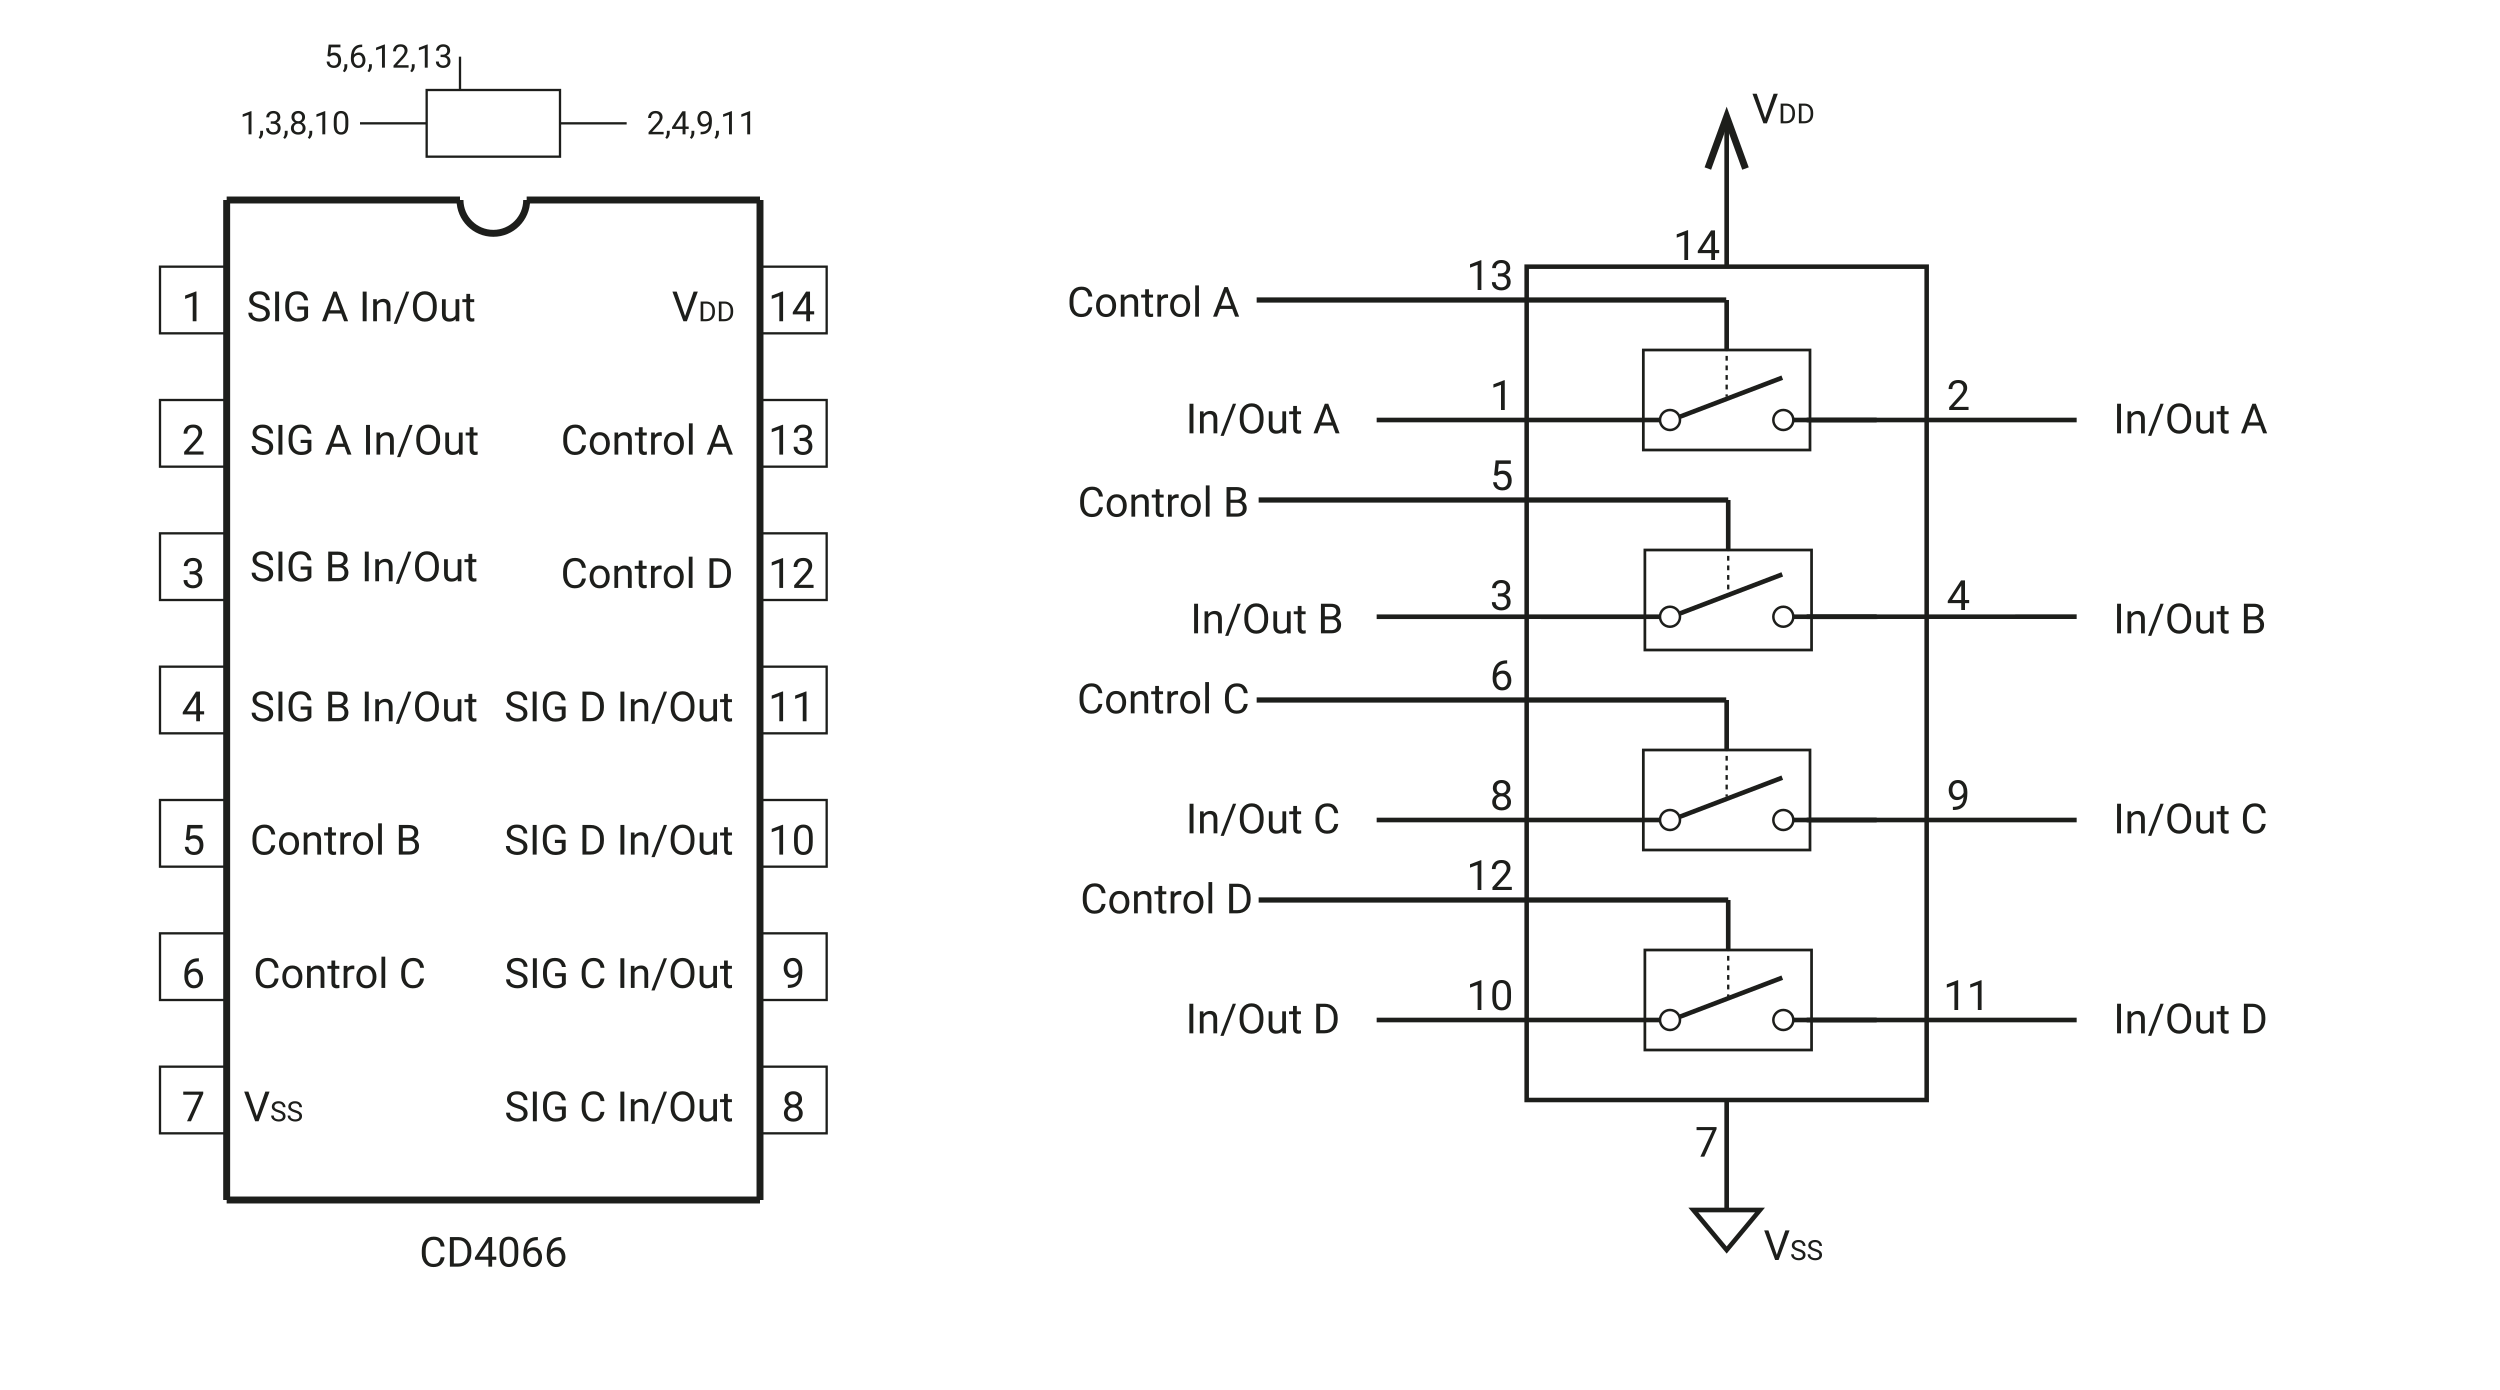
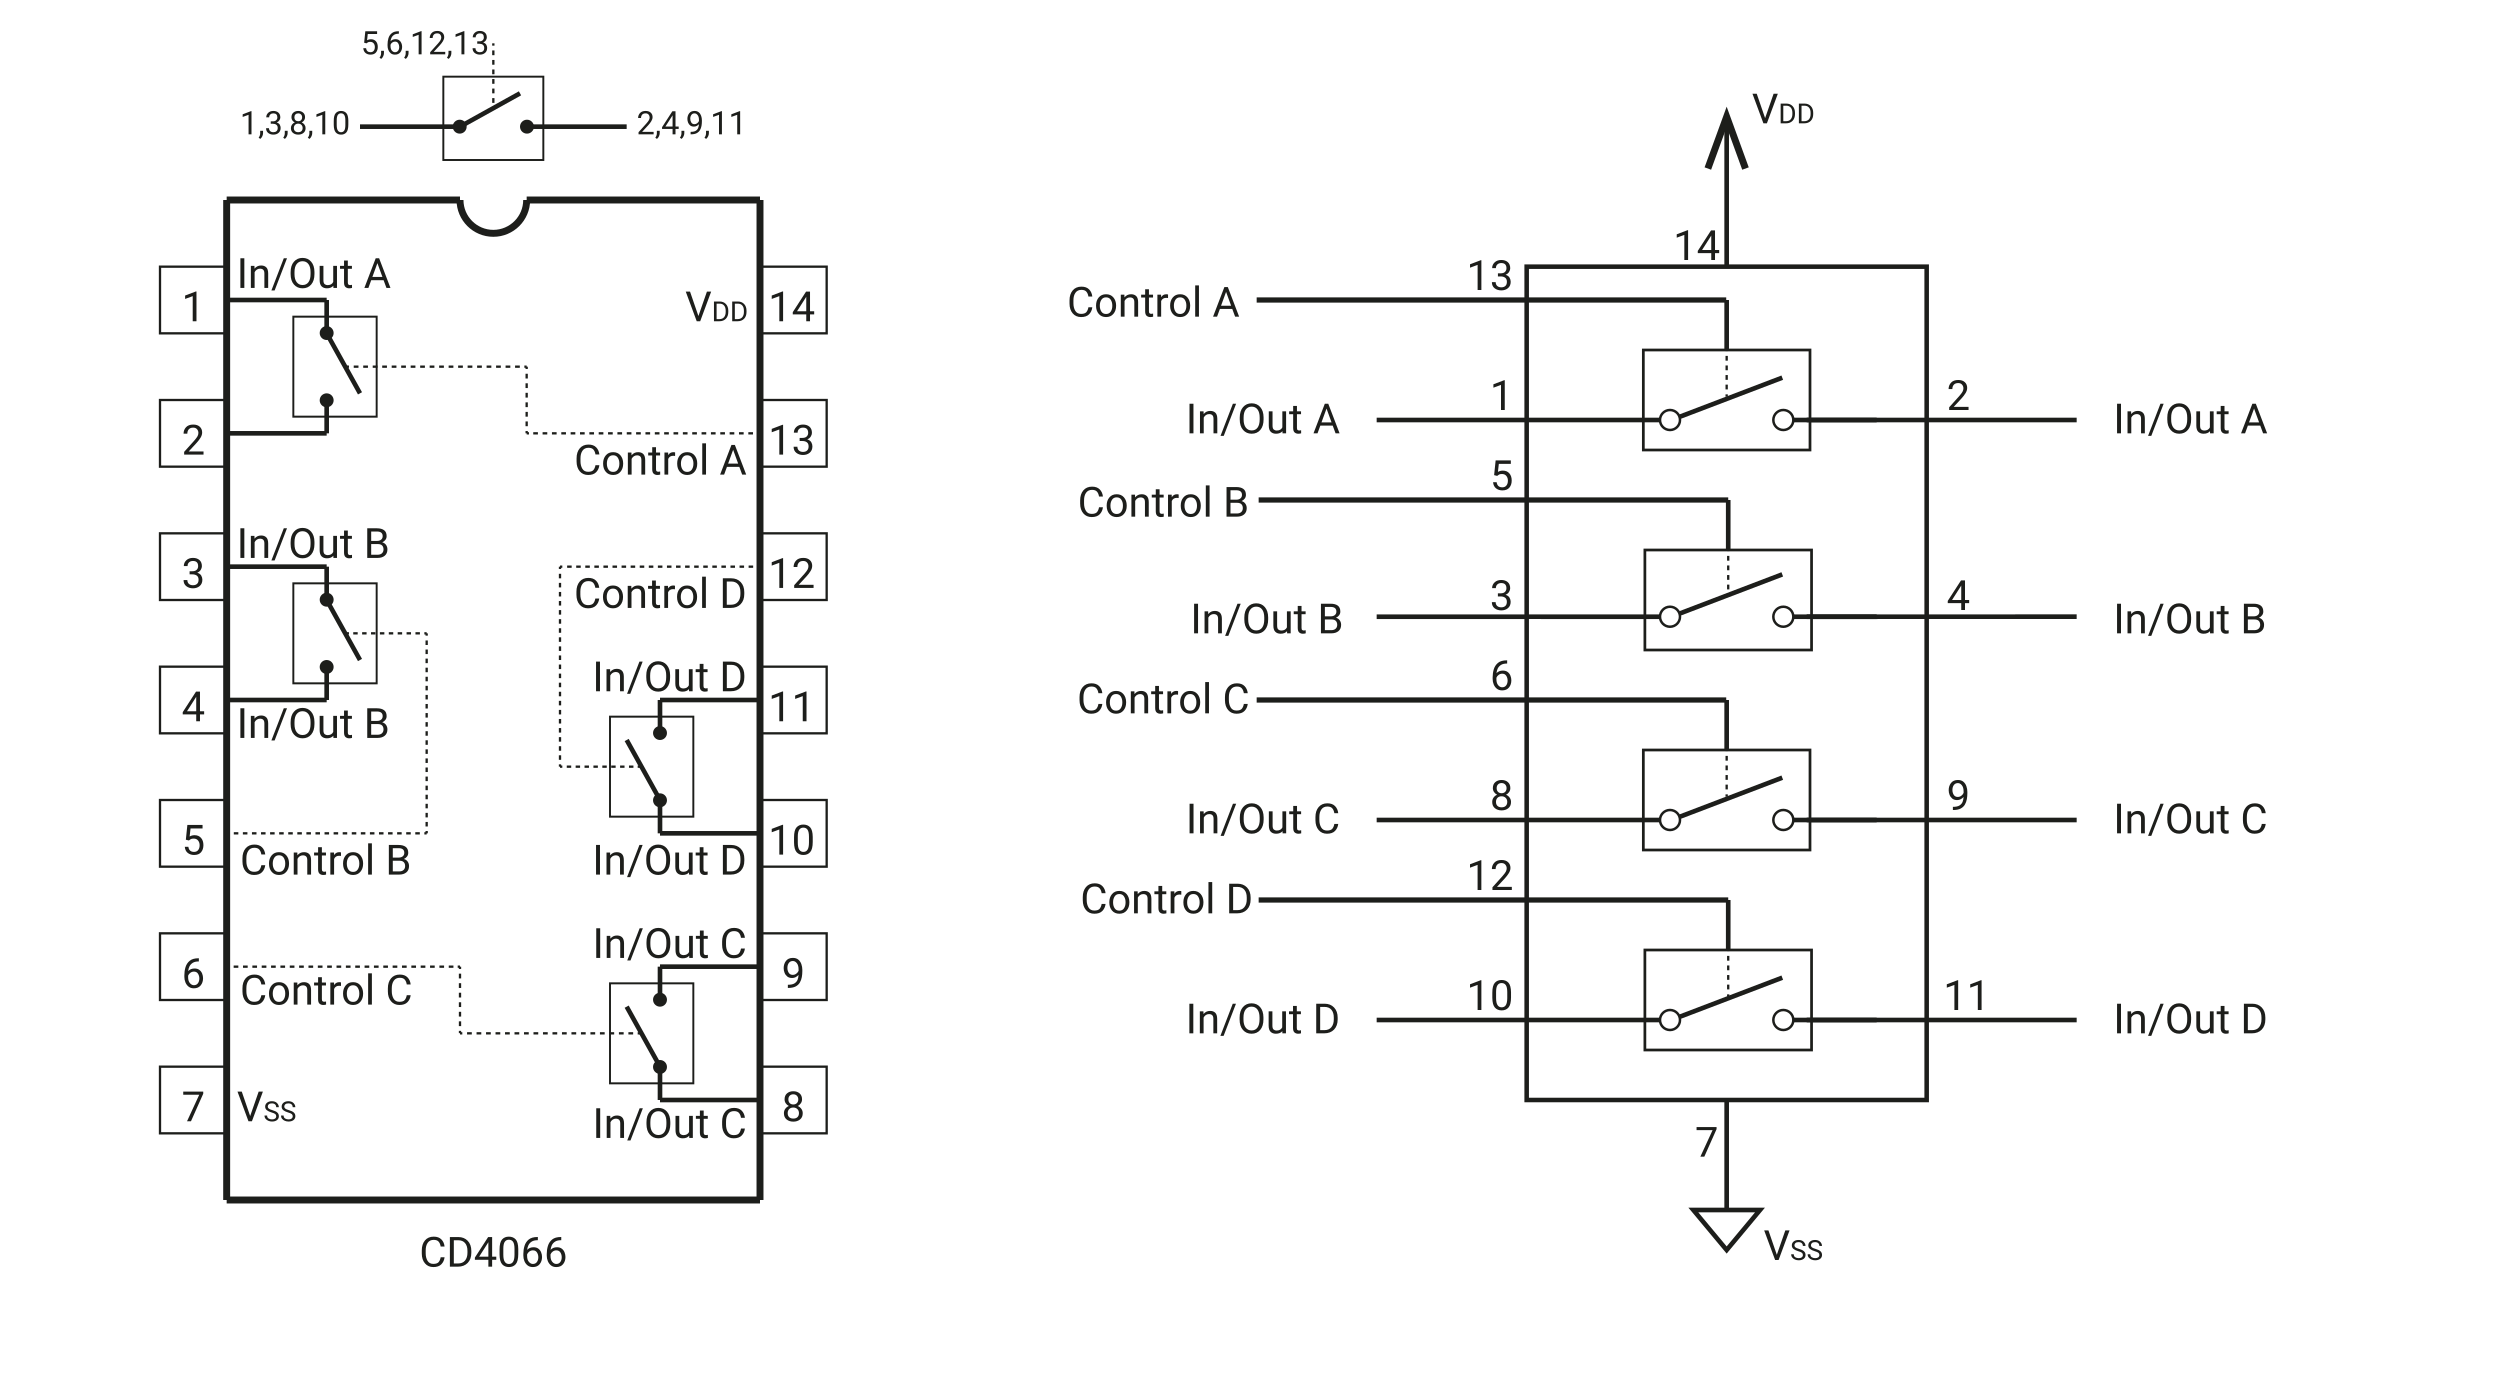
<svg xmlns="http://www.w3.org/2000/svg" viewBox="0 0 1080 600.48">
  <defs>
-     <style>.cls-1{stroke-width:3px;}.cls-1,.cls-2,.cls-3,.cls-4,.cls-5,.cls-6,.cls-7,.cls-8,.cls-9{fill:none;stroke:#1d1e1b;stroke-miterlimit:10;}.cls-2{stroke-width:1.09px;}.cls-10,.cls-11,.cls-12,.cls-13{fill:#1d1e1b;}.cls-10,.cls-12,.cls-13{font-family:Roboto-Regular, Roboto;}.cls-3{stroke-width:2.26px;}.cls-4{stroke-dasharray:0 0 2.07 2.07;}.cls-5{stroke-width:2px;}.cls-6{stroke-width:2px;}.cls-14,.cls-12{font-size:18px;}.cls-8{stroke-width:1.18px;}.cls-15{letter-spacing:0em;}.cls-16{font-size:12px;}.cls-9{stroke-width:1.96px;}.cls-13{font-size:14px;}</style>
+     <style>.cls-1{stroke-width:3px;}.cls-1,.cls-2,.cls-3,.cls-4,.cls-5,.cls-6,.cls-7,.cls-8,.cls-9,.cls-10,.cls-11,.cls-12,.cls-13,.cls-14,.cls-15,.cls-16{fill:none;stroke:#1d1e1b;stroke-miterlimit:10;}.cls-2{stroke-width:1.09px;}.cls-17,.cls-18,.cls-19,.cls-20{fill:#1d1e1b;}.cls-17,.cls-19,.cls-20{font-family:Roboto-Regular, Roboto;}.cls-3{stroke-dasharray:0 0 2.02 2.02;}.cls-4{stroke-width:2.26px;}.cls-5{stroke-dasharray:0 0 1.92 1.92;}.cls-6{stroke-width:.84px;}.cls-7{stroke-dasharray:0 0 2.05 2.05;}.cls-8{stroke-dasharray:0 0 2.07 2.07;}.cls-9{stroke-dasharray:0 0 2.06 2.06;}.cls-10{stroke-dasharray:0 0 1.96 1.96;}.cls-11{stroke-dasharray:0 0 2.06 2.06;}.cls-12{stroke-width:2px;}.cls-13{stroke-width:2px;}.cls-21,.cls-19{font-size:18px;}.cls-15{stroke-width:1.18px;}.cls-22{letter-spacing:0em;}.cls-23{font-size:12px;}.cls-16{stroke-width:1.96px;}.cls-20{font-size:14px;}</style>
  </defs>
  <g id="Linie">
-     <line class="cls-6" x1="725.76" y1="180" x2="769.94" y2="163.15" />
+     <line class="cls-13" x1="725.76" y1="180" x2="769.94" y2="163.15" />
+     <g>
+       <line class="cls-13" x1="745.92" y1="115.2" x2="745.92" y2="54.56" />
+       <polygon class="cls-18" points="755.46 72.29 752.64 73.32 745.92 54.85 739.2 73.32 736.38 72.29 745.92 46.08 755.46 72.29" />
+     </g>
+     <line class="cls-13" x1="745.92" y1="475.2" x2="745.92" y2="522.72" />
+     <polygon class="cls-13" points="731.52 522.72 760.32 522.72 745.92 540 731.52 522.72" />
+     <line class="cls-12" x1="659.52" y1="181.44" x2="594.72" y2="181.44" />
+     <line class="cls-12" x1="780.48" y1="181.44" x2="897.12" y2="181.44" />
+     <rect class="cls-15" x="709.92" y="151.2" width="72" height="43.2" />
+     <line class="cls-13" x1="745.92" y1="151.2" x2="745.92" y2="129.6" />
+     <line class="cls-4" x1="542.88" y1="129.6" x2="745.73" y2="129.6" />
+     <line class="cls-12" x1="659.52" y1="181.44" x2="717.12" y2="181.44" />
+     <line class="cls-12" x1="774.72" y1="181.44" x2="810.72" y2="181.44" />
+     <g>
+       <line class="cls-14" x1="745.92" y1="138.24" x2="745.92" y2="139.24" />
+       <line class="cls-8" x1="745.92" y1="141.32" x2="745.92" y2="169.32" />
+       <line class="cls-14" x1="745.92" y1="170.36" x2="745.92" y2="171.36" />
+     </g>
+     <rect class="cls-16" x="659.52" y="115.2" width="172.8" height="360" />
+     <rect class="cls-15" x="710.59" y="237.6" width="72" height="43.2" />
+     <line class="cls-13" x1="746.59" y1="237.6" x2="746.59" y2="216" />
+     <line class="cls-4" x1="543.74" y1="216" x2="746.59" y2="216" />
+     <g>
+       <line class="cls-14" x1="746.59" y1="224.64" x2="746.59" y2="225.64" />
+       <line class="cls-8" x1="746.59" y1="227.72" x2="746.59" y2="255.72" />
+       <line class="cls-14" x1="746.59" y1="256.76" x2="746.59" y2="257.76" />
+     </g>
+     <rect class="cls-15" x="709.92" y="324" width="72" height="43.2" />
+     <line class="cls-13" x1="745.92" y1="324" x2="745.92" y2="302.4" />
+     <line class="cls-4" x1="542.88" y1="302.4" x2="745.73" y2="302.4" />
+     <g>
+       <line class="cls-14" x1="745.92" y1="311.04" x2="745.92" y2="312.04" />
+       <line class="cls-8" x1="745.92" y1="314.12" x2="745.92" y2="342.12" />
+       <line class="cls-14" x1="745.92" y1="343.16" x2="745.92" y2="344.16" />
+     </g>
+     <rect class="cls-15" x="710.59" y="410.4" width="72" height="43.2" />
+     <line class="cls-13" x1="746.59" y1="410.4" x2="746.59" y2="388.8" />
+     <line class="cls-4" x1="543.74" y1="388.8" x2="746.59" y2="388.8" />
+     <g>
+       <line class="cls-14" x1="746.59" y1="397.44" x2="746.59" y2="398.44" />
+       <line class="cls-8" x1="746.59" y1="400.52" x2="746.59" y2="428.52" />
+       <line class="cls-14" x1="746.59" y1="429.56" x2="746.59" y2="430.56" />
+     </g>
+     <circle class="cls-2" cx="721.44" cy="181.44" r="4.32" />
+     <circle class="cls-2" cx="770.4" cy="181.44" r="4.32" />
+     <line class="cls-13" x1="725.76" y1="264.99" x2="769.94" y2="248.13" />
+     <line class="cls-12" x1="659.52" y1="266.43" x2="594.72" y2="266.43" />
+     <line class="cls-12" x1="780.48" y1="266.43" x2="897.12" y2="266.4" />
+     <line class="cls-12" x1="659.52" y1="266.42" x2="717.12" y2="266.43" />
+     <line class="cls-12" x1="774.72" y1="266.43" x2="810.72" y2="266.43" />
+     <circle class="cls-2" cx="721.44" cy="266.43" r="4.32" />
+     <circle class="cls-2" cx="770.4" cy="266.43" r="4.32" />
+     <line class="cls-13" x1="725.76" y1="352.8" x2="769.94" y2="335.95" />
+     <line class="cls-12" x1="659.52" y1="354.24" x2="594.72" y2="354.24" />
+     <line class="cls-12" x1="780.48" y1="354.24" x2="897.12" y2="354.24" />
+     <line class="cls-12" x1="659.52" y1="354.24" x2="717.12" y2="354.24" />
+     <line class="cls-12" x1="774.72" y1="354.24" x2="810.72" y2="354.24" />
+     <circle class="cls-2" cx="721.44" cy="354.24" r="4.32" />
+     <circle class="cls-2" cx="770.4" cy="354.24" r="4.32" />
+     <line class="cls-13" x1="725.76" y1="439.2" x2="769.94" y2="422.35" />
+     <line class="cls-12" x1="659.52" y1="440.64" x2="594.72" y2="440.64" />
+     <line class="cls-12" x1="780.48" y1="440.64" x2="897.12" y2="440.64" />
+     <line class="cls-12" x1="659.52" y1="440.64" x2="717.12" y2="440.64" />
+     <line class="cls-12" x1="774.72" y1="440.64" x2="810.72" y2="440.64" />
+     <circle class="cls-2" cx="721.44" cy="440.64" r="4.32" />
+     <circle class="cls-2" cx="770.4" cy="440.64" r="4.32" />
    <line class="cls-1" x1="97.92" y1="86.4" x2="198.72" y2="86.4" />
    <line class="cls-1" x1="227.52" y1="86.4" x2="328.32" y2="86.4" />
    <path class="cls-1" d="M227.52,86.4c0,7.95-6.45,14.4-14.4,14.4s-14.4-6.45-14.4-14.4" />
-     <rect class="cls-7" x="69.12" y="115.2" width="28.8" height="28.8" />
-     <rect class="cls-7" x="69.12" y="172.8" width="28.8" height="28.8" />
-     <rect class="cls-7" x="69.12" y="230.4" width="28.8" height="28.8" />
+     <rect class="cls-14" x="69.12" y="115.2" width="28.8" height="28.8" />
+     <rect class="cls-14" x="69.12" y="172.8" width="28.8" height="28.8" />
+     <rect class="cls-14" x="69.12" y="230.4" width="28.8" height="28.8" />
    <line class="cls-1" x1="97.92" y1="86.4" x2="97.92" y2="518.4" />
    <line class="cls-1" x1="97.92" y1="518.4" x2="328.32" y2="518.4" />
    <line class="cls-1" x1="328.32" y1="86.4" x2="328.32" y2="518.4" />
-     <rect class="cls-7" x="69.12" y="288" width="28.8" height="28.8" />
-     <rect class="cls-7" x="69.12" y="345.6" width="28.8" height="28.8" />
-     <rect class="cls-7" x="69.12" y="403.2" width="28.8" height="28.8" />
-     <rect class="cls-7" x="69.12" y="460.8" width="28.8" height="28.8" />
-     <rect class="cls-7" x="328.32" y="115.2" width="28.8" height="28.8" />
-     <rect class="cls-7" x="328.32" y="172.8" width="28.8" height="28.8" />
-     <rect class="cls-7" x="328.32" y="230.4" width="28.8" height="28.8" />
-     <rect class="cls-7" x="328.32" y="288" width="28.8" height="28.8" />
-     <rect class="cls-7" x="328.32" y="345.6" width="28.8" height="28.8" />
-     <rect class="cls-7" x="328.32" y="403.2" width="28.8" height="28.8" />
-     <rect class="cls-7" x="328.32" y="460.8" width="28.8" height="28.8" />
-     <line class="cls-7" x1="241.92" y1="53.28" x2="270.72" y2="53.28" />
-     <g>
-       <line class="cls-6" x1="745.92" y1="115.2" x2="745.92" y2="54.56" />
-       <polygon class="cls-11" points="755.46 72.29 752.64 73.32 745.92 54.85 739.2 73.32 736.38 72.29 745.92 46.08 755.46 72.29" />
-     </g>
-     <line class="cls-6" x1="745.92" y1="475.2" x2="745.92" y2="522.72" />
-     <polygon class="cls-6" points="731.52 522.72 760.32 522.72 745.92 540 731.52 522.72" />
-     <line class="cls-5" x1="659.52" y1="181.44" x2="594.72" y2="181.44" />
-     <line class="cls-5" x1="780.48" y1="181.44" x2="897.12" y2="181.44" />
-     <line class="cls-7" x1="184.32" y1="53.28" x2="155.52" y2="53.28" />
-     <rect class="cls-8" x="709.92" y="151.2" width="72" height="43.2" />
-     <line class="cls-6" x1="745.92" y1="151.2" x2="745.92" y2="129.6" />
-     <line class="cls-3" x1="542.88" y1="129.6" x2="745.73" y2="129.6" />
-     <rect class="cls-7" x="184.32" y="38.88" width="57.6" height="28.8" />
-     <line class="cls-7" x1="198.72" y1="24.48" x2="198.72" y2="38.88" />
-     <line class="cls-5" x1="659.52" y1="181.44" x2="717.12" y2="181.44" />
-     <line class="cls-5" x1="774.72" y1="181.44" x2="810.72" y2="181.44" />
-     <g>
-       <line class="cls-7" x1="745.92" y1="138.24" x2="745.92" y2="139.24" />
-       <line class="cls-4" x1="745.92" y1="141.32" x2="745.92" y2="169.32" />
-       <line class="cls-7" x1="745.92" y1="170.36" x2="745.92" y2="171.36" />
-     </g>
-     <rect class="cls-9" x="659.52" y="115.2" width="172.8" height="360" />
-     <rect class="cls-8" x="710.59" y="237.6" width="72" height="43.2" />
-     <line class="cls-6" x1="746.59" y1="237.6" x2="746.59" y2="216" />
-     <line class="cls-3" x1="543.74" y1="216" x2="746.59" y2="216" />
-     <g>
-       <line class="cls-7" x1="746.59" y1="224.64" x2="746.59" y2="225.64" />
-       <line class="cls-4" x1="746.59" y1="227.72" x2="746.59" y2="255.72" />
-       <line class="cls-7" x1="746.59" y1="256.76" x2="746.59" y2="257.76" />
-     </g>
-     <rect class="cls-8" x="709.92" y="324" width="72" height="43.2" />
-     <line class="cls-6" x1="745.92" y1="324" x2="745.92" y2="302.4" />
-     <line class="cls-3" x1="542.88" y1="302.4" x2="745.73" y2="302.4" />
-     <g>
-       <line class="cls-7" x1="745.92" y1="311.04" x2="745.92" y2="312.04" />
-       <line class="cls-4" x1="745.92" y1="314.12" x2="745.92" y2="342.12" />
-       <line class="cls-7" x1="745.92" y1="343.16" x2="745.92" y2="344.16" />
-     </g>
-     <rect class="cls-8" x="710.59" y="410.4" width="72" height="43.2" />
-     <line class="cls-6" x1="746.59" y1="410.4" x2="746.59" y2="388.8" />
-     <line class="cls-3" x1="543.74" y1="388.8" x2="746.59" y2="388.8" />
-     <g>
-       <line class="cls-7" x1="746.59" y1="397.44" x2="746.59" y2="398.44" />
-       <line class="cls-4" x1="746.59" y1="400.52" x2="746.59" y2="428.52" />
-       <line class="cls-7" x1="746.59" y1="429.56" x2="746.59" y2="430.56" />
-     </g>
-     <circle class="cls-2" cx="721.44" cy="181.44" r="4.32" />
-     <circle class="cls-2" cx="770.4" cy="181.44" r="4.32" />
-     <line class="cls-6" x1="725.76" y1="264.99" x2="769.94" y2="248.13" />
-     <line class="cls-5" x1="659.52" y1="266.43" x2="594.72" y2="266.43" />
-     <line class="cls-5" x1="780.48" y1="266.43" x2="897.12" y2="266.4" />
-     <line class="cls-5" x1="659.52" y1="266.42" x2="717.12" y2="266.43" />
-     <line class="cls-5" x1="774.72" y1="266.43" x2="810.72" y2="266.43" />
-     <circle class="cls-2" cx="721.44" cy="266.43" r="4.32" />
-     <circle class="cls-2" cx="770.4" cy="266.43" r="4.32" />
-     <line class="cls-6" x1="725.76" y1="352.8" x2="769.94" y2="335.95" />
-     <line class="cls-5" x1="659.52" y1="354.24" x2="594.72" y2="354.24" />
-     <line class="cls-5" x1="780.48" y1="354.24" x2="897.12" y2="354.24" />
-     <line class="cls-5" x1="659.52" y1="354.24" x2="717.12" y2="354.24" />
-     <line class="cls-5" x1="774.72" y1="354.24" x2="810.72" y2="354.24" />
-     <circle class="cls-2" cx="721.44" cy="354.24" r="4.32" />
-     <circle class="cls-2" cx="770.4" cy="354.24" r="4.32" />
-     <line class="cls-6" x1="725.76" y1="439.2" x2="769.94" y2="422.35" />
-     <line class="cls-5" x1="659.52" y1="440.64" x2="594.72" y2="440.64" />
-     <line class="cls-5" x1="780.48" y1="440.64" x2="897.12" y2="440.64" />
-     <line class="cls-5" x1="659.52" y1="440.64" x2="717.12" y2="440.64" />
-     <line class="cls-5" x1="774.72" y1="440.64" x2="810.72" y2="440.64" />
-     <circle class="cls-2" cx="721.44" cy="440.64" r="4.32" />
-     <circle class="cls-2" cx="770.4" cy="440.64" r="4.32" />
+     <rect class="cls-14" x="69.12" y="288" width="28.8" height="28.8" />
+     <rect class="cls-14" x="69.12" y="345.6" width="28.8" height="28.8" />
+     <rect class="cls-14" x="69.12" y="403.2" width="28.8" height="28.8" />
+     <rect class="cls-14" x="69.12" y="460.8" width="28.8" height="28.8" />
+     <rect class="cls-14" x="328.32" y="115.2" width="28.8" height="28.8" />
+     <rect class="cls-14" x="328.32" y="172.8" width="28.8" height="28.8" />
+     <rect class="cls-14" x="328.32" y="230.4" width="28.8" height="28.8" />
+     <rect class="cls-14" x="328.32" y="288" width="28.8" height="28.8" />
+     <rect class="cls-14" x="328.32" y="345.6" width="28.8" height="28.8" />
+     <rect class="cls-14" x="328.32" y="403.2" width="28.8" height="28.8" />
+     <rect class="cls-14" x="328.32" y="460.8" width="28.8" height="28.8" />
+     <line class="cls-13" x1="141.12" y1="144" x2="155.52" y2="169.92" />
+     <rect class="cls-6" x="123.12" y="140.4" width="43.2" height="36" transform="translate(303.12 13.68) rotate(90)" />
+     <g>
+       <line class="cls-12" x1="141.12" y1="144.02" x2="141.12" y2="129.6" />
+       <path class="cls-18" d="M144.13,143.87c0,1.66-1.35,3.01-3.01,3.01s-3.01-1.35-3.01-3.01,1.35-3.01,3.01-3.01,3.01,1.35,3.01,3.01Z" />
+     </g>
+     <g>
+       <line class="cls-12" x1="141.12" y1="172.78" x2="141.12" y2="187.2" />
+       <circle class="cls-18" cx="141.12" cy="172.93" r="3.01" transform="translate(-58.43 272.93) rotate(-77.4)" />
+     </g>
+     <line class="cls-12" x1="97.92" y1="129.6" x2="141.12" y2="129.6" />
+     <line class="cls-12" x1="97.92" y1="187.2" x2="141.12" y2="187.2" />
+     <line class="cls-13" x1="141.12" y1="259.2" x2="155.52" y2="285.12" />
+     <rect class="cls-6" x="123.12" y="255.6" width="43.2" height="36" transform="translate(418.32 128.88) rotate(90)" />
+     <g>
+       <line class="cls-14" x1="184.32" y1="273.6" x2="183.32" y2="273.6" />
+       <line class="cls-5" x1="181.4" y1="273.6" x2="151.72" y2="273.6" />
+       <line class="cls-14" x1="150.76" y1="273.6" x2="149.76" y2="273.6" />
+     </g>
+     <g>
+       <line class="cls-12" x1="141.12" y1="259.22" x2="141.12" y2="244.8" />
+       <path class="cls-18" d="M144.13,259.07c0,1.66-1.35,3.01-3.01,3.01s-3.01-1.35-3.01-3.01,1.35-3.01,3.01-3.01,3.01,1.35,3.01,3.01Z" />
+     </g>
+     <g>
+       <line class="cls-12" x1="141.12" y1="287.98" x2="141.12" y2="302.4" />
+       <path class="cls-18" d="M138.11,288.13c0-1.66,1.35-3.01,3.01-3.01s3.01,1.35,3.01,3.01-1.35,3.01-3.01,3.01-3.01-1.35-3.01-3.01Z" />
+     </g>
+     <line class="cls-12" x1="97.92" y1="244.8" x2="141.12" y2="244.8" />
+     <line class="cls-12" x1="97.92" y1="302.4" x2="141.12" y2="302.4" />
+     <g>
+       <line class="cls-14" x1="328.32" y1="187.2" x2="327.32" y2="187.2" />
+       <line class="cls-3" x1="325.3" y1="187.2" x2="229.53" y2="187.2" />
+       <line class="cls-14" x1="228.52" y1="187.2" x2="227.52" y2="187.2" />
+     </g>
+     <g>
+       <line class="cls-14" x1="227.52" y1="158.4" x2="227.52" y2="159.4" />
+       <line class="cls-11" x1="227.52" y1="161.46" x2="227.52" y2="185.17" />
+       <line class="cls-14" x1="227.52" y1="186.2" x2="227.52" y2="187.2" />
+     </g>
+     <line class="cls-13" x1="285.12" y1="460.8" x2="270.72" y2="434.88" />
+     <rect class="cls-6" x="259.92" y="428.4" width="43.2" height="36" transform="translate(-164.88 727.92) rotate(-90)" />
+     <g>
+       <line class="cls-14" x1="198.72" y1="446.4" x2="199.72" y2="446.4" />
+       <line class="cls-7" x1="201.77" y1="446.4" x2="274.46" y2="446.4" />
+       <line class="cls-14" x1="275.48" y1="446.4" x2="276.48" y2="446.4" />
+     </g>
+     <g>
+       <line class="cls-12" x1="285.12" y1="460.78" x2="285.12" y2="475.2" />
+       <circle class="cls-18" cx="285.12" cy="460.93" r="3.01" />
+     </g>
+     <g>
+       <line class="cls-12" x1="285.12" y1="432.02" x2="285.12" y2="417.6" />
+       <circle class="cls-18" cx="285.12" cy="431.87" r="3.01" />
+     </g>
+     <line class="cls-12" x1="328.32" y1="475.2" x2="285.12" y2="475.2" />
+     <line class="cls-12" x1="328.32" y1="417.6" x2="285.12" y2="417.6" />
+     <line class="cls-13" x1="285.12" y1="345.6" x2="270.72" y2="319.68" />
+     <rect class="cls-6" x="259.92" y="313.2" width="43.2" height="36" transform="translate(-49.68 612.72) rotate(-90)" />
+     <g>
+       <line class="cls-14" x1="241.92" y1="331.2" x2="242.92" y2="331.2" />
+       <line class="cls-5" x1="244.84" y1="331.2" x2="274.52" y2="331.2" />
+       <line class="cls-14" x1="275.48" y1="331.2" x2="276.48" y2="331.2" />
+     </g>
+     <g>
+       <line class="cls-12" x1="285.12" y1="345.58" x2="285.12" y2="360" />
+       <path class="cls-18" d="M282.11,345.73c0-1.66,1.35-3.01,3.01-3.01s3.01,1.35,3.01,3.01-1.35,3.01-3.01,3.01-3.01-1.35-3.01-3.01Z" />
+     </g>
+     <g>
+       <line class="cls-12" x1="285.12" y1="316.82" x2="285.12" y2="302.4" />
+       <path class="cls-18" d="M288.13,316.67c0,1.66-1.35,3.01-3.01,3.01s-3.01-1.35-3.01-3.01,1.35-3.01,3.01-3.01,3.01,1.35,3.01,3.01Z" />
+     </g>
+     <line class="cls-12" x1="328.32" y1="360" x2="285.12" y2="360" />
+     <line class="cls-12" x1="328.32" y1="302.4" x2="285.12" y2="302.4" />
+     <g>
+       <line class="cls-14" x1="184.32" y1="360" x2="184.32" y2="359" />
+       <line class="cls-10" x1="184.32" y1="357.04" x2="184.32" y2="275.58" />
+       <line class="cls-14" x1="184.32" y1="274.6" x2="184.32" y2="273.6" />
+     </g>
+     <g>
+       <line class="cls-14" x1="184.32" y1="360" x2="183.32" y2="360" />
+       <line class="cls-10" x1="181.36" y1="360" x2="99.9" y2="360" />
+       <line class="cls-14" x1="98.92" y1="360" x2="97.92" y2="360" />
+     </g>
+     <g>
+       <line class="cls-14" x1="97.92" y1="417.6" x2="98.92" y2="417.6" />
+       <line class="cls-3" x1="100.94" y1="417.6" x2="196.71" y2="417.6" />
+       <line class="cls-14" x1="197.72" y1="417.6" x2="198.72" y2="417.6" />
+     </g>
+     <g>
+       <line class="cls-14" x1="198.72" y1="446.33" x2="198.72" y2="445.33" />
+       <line class="cls-9" x1="198.72" y1="443.28" x2="198.72" y2="419.63" />
+       <line class="cls-14" x1="198.72" y1="418.6" x2="198.72" y2="417.6" />
+     </g>
+     <g>
+       <line class="cls-14" x1="241.92" y1="331.2" x2="241.92" y2="330.2" />
+       <line class="cls-10" x1="241.92" y1="328.24" x2="241.92" y2="246.78" />
+       <line class="cls-14" x1="241.92" y1="245.8" x2="241.92" y2="244.8" />
+     </g>
+     <g>
+       <line class="cls-14" x1="328.32" y1="244.8" x2="327.32" y2="244.8" />
+       <line class="cls-10" x1="325.36" y1="244.8" x2="243.9" y2="244.8" />
+       <line class="cls-14" x1="242.92" y1="244.8" x2="241.92" y2="244.8" />
+     </g>
+     <line class="cls-13" x1="198.72" y1="54.72" x2="224.64" y2="40.32" />
+     <rect class="cls-6" x="191.52" y="33.12" width="43.2" height="36" />
+     <g>
+       <line class="cls-12" x1="198.74" y1="54.72" x2="155.52" y2="54.72" />
+       <path class="cls-18" d="M198.59,51.71c1.66,0,3.01,1.35,3.01,3.01s-1.35,3.01-3.01,3.01-3.01-1.35-3.01-3.01,1.35-3.01,3.01-3.01Z" />
+     </g>
+     <g>
+       <line class="cls-14" x1="213.12" y1="18.72" x2="213.12" y2="19.72" />
+       <line class="cls-11" x1="213.12" y1="21.78" x2="213.12" y2="45.49" />
+       <line class="cls-14" x1="213.12" y1="46.52" x2="213.12" y2="47.52" />
+     </g>
+     <g>
+       <line class="cls-12" x1="227.5" y1="54.72" x2="270.72" y2="54.72" />
+       <path class="cls-18" d="M227.65,57.73c-1.66,0-3.01-1.35-3.01-3.01s1.35-3.01,3.01-3.01,3.01,1.35,3.01,3.01-1.35,3.01-3.01,3.01Z" />
+     </g>
+     <g>
+       <line class="cls-14" x1="149.76" y1="158.4" x2="150.76" y2="158.4" />
+       <line class="cls-7" x1="152.81" y1="158.4" x2="225.5" y2="158.4" />
+       <line class="cls-14" x1="226.52" y1="158.4" x2="227.52" y2="158.4" />
+     </g>
  </g>
  <g id="TEXT">
-     <text class="cls-12" transform="translate(78.47 138.78)">
+     <text class="cls-19" transform="translate(840.96 177.12)">
+       <tspan x="0" y="0">2</tspan>
+     </text>
+     <text class="cls-19" transform="translate(633.55 125.28)">
+       <tspan x="0" y="0">13</tspan>
+     </text>
+     <text class="cls-19" transform="translate(643.65 177.12)">
      <tspan x="0" y="0">1</tspan>
    </text>
-     <text class="cls-12" transform="translate(78.47 196.38)">
+     <text class="cls-17" transform="translate(761.87 544.32)">
+       <tspan class="cls-21" x="0" y="0">V</tspan>
+       <tspan class="cls-23" x="11.45" y="0">SS</tspan>
+     </text>
+     <text class="cls-17" transform="translate(756.81 53.28)">
+       <tspan class="cls-21" x="0" y="0">V</tspan>
+       <tspan class="cls-23" x="11.45" y="0">DD</tspan>
+     </text>
+     <text class="cls-19" transform="translate(722.85 112.32)">
+       <tspan x="0" y="0">14</tspan>
+     </text>
+     <text class="cls-19" transform="translate(732.23 499.68)">
+       <tspan x="0" y="0">7</tspan>
+     </text>
+     <text class="cls-19" transform="translate(512.26 187.2)">
+       <tspan x="0" y="0">In/Out A</tspan>
+     </text>
+     <text class="cls-19" transform="translate(912.96 187.2)">
+       <tspan x="0" y="0">In/Out A</tspan>
+     </text>
+     <text class="cls-19" transform="translate(460.97 136.8)">
+       <tspan x="0" y="0">Cont</tspan>
+       <tspan class="cls-22" x="37.79" y="0">r</tspan>
+       <tspan x="43.71" y="0">ol A</tspan>
+     </text>
+     <text class="cls-19" transform="translate(840.96 263.52)">
+       <tspan x="0" y="0">4</tspan>
+     </text>
+     <text class="cls-19" transform="translate(643.65 211.68)">
+       <tspan x="0" y="0">5</tspan>
+     </text>
+     <text class="cls-19" transform="translate(643.65 263.52)">
+       <tspan x="0" y="0">3</tspan>
+     </text>
+     <text class="cls-19" transform="translate(514.24 273.6)">
+       <tspan x="0" y="0">In/Out B</tspan>
+     </text>
+     <text class="cls-19" transform="translate(912.96 273.6)">
+       <tspan x="0" y="0">In/Out B</tspan>
+     </text>
+     <text class="cls-19" transform="translate(840.96 349.92)">
+       <tspan x="0" y="0">9</tspan>
+     </text>
+     <text class="cls-19" transform="translate(643.65 298.08)">
+       <tspan x="0" y="0">6</tspan>
+     </text>
+     <text class="cls-19" transform="translate(643.65 349.92)">
+       <tspan x="0" y="0">8</tspan>
+     </text>
+     <text class="cls-19" transform="translate(512.29 360)">
+       <tspan x="0" y="0">In/Out C</tspan>
+     </text>
+     <text class="cls-19" transform="translate(912.96 360)">
+       <tspan x="0" y="0">In/Out C</tspan>
+     </text>
+     <text class="cls-19" transform="translate(839.52 436.32)">
+       <tspan x="0" y="0">11</tspan>
+     </text>
+     <text class="cls-19" transform="translate(633.54 384.48)">
+       <tspan x="0" y="0">12</tspan>
+     </text>
+     <text class="cls-19" transform="translate(633.55 436.32)">
+       <tspan x="0" y="0">10</tspan>
+     </text>
+     <text class="cls-19" transform="translate(512.2 446.4)">
+       <tspan x="0" y="0">In/Out D</tspan>
+     </text>
+     <text class="cls-19" transform="translate(912.96 446.4)">
+       <tspan x="0" y="0">In/Out D</tspan>
+     </text>
+     <text class="cls-19" transform="translate(465.56 223.2)">
+       <tspan x="0" y="0">Cont</tspan>
+       <tspan class="cls-22" x="37.79" y="0">r</tspan>
+       <tspan x="43.71" y="0">ol B</tspan>
+     </text>
+     <text class="cls-19" transform="translate(465.3 308.16)">
+       <tspan x="0" y="0">Cont</tspan>
+       <tspan class="cls-22" x="37.79" y="0">r</tspan>
+       <tspan x="43.71" y="0">ol C</tspan>
+     </text>
+     <text class="cls-19" transform="translate(466.7 394.56)">
+       <tspan x="0" y="0">Cont</tspan>
+       <tspan class="cls-22" x="37.79" y="0">r</tspan>
+       <tspan x="43.71" y="0">ol D</tspan>
+     </text>
+     <text class="cls-19" transform="translate(78.47 138.78)">
+       <tspan x="0" y="0">1</tspan>
+     </text>
+     <text class="cls-19" transform="translate(78.47 196.38)">
      <tspan x="0" y="0">2</tspan>
    </text>
-     <text class="cls-12" transform="translate(78.47 253.98)">
+     <text class="cls-19" transform="translate(78.47 253.98)">
      <tspan x="0" y="0">3</tspan>
    </text>
-     <text class="cls-12" transform="translate(78.47 311.58)">
+     <text class="cls-19" transform="translate(78.47 311.58)">
      <tspan x="0" y="0">4</tspan>
    </text>
-     <text class="cls-12" transform="translate(78.47 369.18)">
+     <text class="cls-19" transform="translate(78.47 369.18)">
      <tspan x="0" y="0">5</tspan>
    </text>
-     <text class="cls-12" transform="translate(78.47 426.78)">
+     <text class="cls-19" transform="translate(78.47 426.78)">
      <tspan x="0" y="0">6</tspan>
    </text>
-     <text class="cls-12" transform="translate(78.47 484.38)">
+     <text class="cls-19" transform="translate(78.47 484.38)">
      <tspan x="0" y="0">7</tspan>
    </text>
-     <text class="cls-12" transform="translate(331.89 138.78)">
+     <text class="cls-19" transform="translate(331.89 138.78)">
      <tspan x="0" y="0">14</tspan>
    </text>
-     <text class="cls-12" transform="translate(331.89 196.38)">
+     <text class="cls-19" transform="translate(331.89 196.38)">
      <tspan x="0" y="0">13</tspan>
    </text>
-     <text class="cls-12" transform="translate(331.89 253.98)">
+     <text class="cls-19" transform="translate(331.89 253.98)">
      <tspan x="0" y="0">12</tspan>
    </text>
-     <text class="cls-12" transform="translate(331.89 311.58)">
+     <text class="cls-19" transform="translate(331.89 311.58)">
      <tspan x="0" y="0">11</tspan>
    </text>
-     <text class="cls-12" transform="translate(331.89 369.18)">
+     <text class="cls-19" transform="translate(331.89 369.18)">
      <tspan x="0" y="0">10</tspan>
    </text>
-     <text class="cls-12" transform="translate(337.67 426.78)">
+     <text class="cls-19" transform="translate(337.67 426.78)">
      <tspan x="0" y="0">9</tspan>
    </text>
-     <text class="cls-12" transform="translate(337.67 484.38)">
+     <text class="cls-19" transform="translate(337.67 484.38)">
      <tspan x="0" y="0">8</tspan>
    </text>
-     <text class="cls-10" transform="translate(105.23 484.38)">
-       <tspan class="cls-14" x="0" y="0">V</tspan>
-       <tspan class="cls-16" x="11.45" y="0">SS</tspan>
-     </text>
-     <text class="cls-10" transform="translate(290.24 138.78)">
-       <tspan class="cls-14" x="0" y="0">V</tspan>
-       <tspan class="cls-16" x="11.45" y="0">DD</tspan>
-     </text>
-     <text class="cls-12" transform="translate(181.15 547.2)">
+     <text class="cls-17" transform="translate(102.35 484.38)">
+       <tspan class="cls-21" x="0" y="0">V</tspan>
+       <tspan class="cls-23" x="11.45" y="0">SS</tspan>
+     </text>
+     <text class="cls-17" transform="translate(296 138.78)">
+       <tspan class="cls-21" x="0" y="0">V</tspan>
+       <tspan class="cls-23" x="11.45" y="0">DD</tspan>
+     </text>
+     <text class="cls-19" transform="translate(181.15 547.2)">
      <tspan x="0" y="0">CD4066</tspan>
    </text>
-     <text class="cls-13" transform="translate(103.66 58.02)">
+     <text class="cls-20" transform="translate(103.66 58.02)">
      <tspan x="0" y="0">1,3,8,10</tspan>
    </text>
-     <text class="cls-13" transform="translate(140.05 29.22)">
+     <text class="cls-20" transform="translate(155.89 23.46)">
      <tspan x="0" y="0">5,6,12,13</tspan>
    </text>
-     <text class="cls-13" transform="translate(279.34 58.02)">
+     <text class="cls-20" transform="translate(275.02 58.02)">
      <tspan x="0" y="0">2,4,9,11</tspan>
    </text>
-     <text class="cls-12" transform="translate(840.96 177.12)">
-       <tspan x="0" y="0">2</tspan>
-     </text>
-     <text class="cls-12" transform="translate(633.55 125.28)">
-       <tspan x="0" y="0">13</tspan>
-     </text>
-     <text class="cls-12" transform="translate(643.65 177.12)">
-       <tspan x="0" y="0">1</tspan>
-     </text>
-     <text class="cls-10" transform="translate(761.87 544.32)">
-       <tspan class="cls-14" x="0" y="0">V</tspan>
-       <tspan class="cls-16" x="11.45" y="0">SS</tspan>
-     </text>
-     <text class="cls-10" transform="translate(756.81 53.28)">
-       <tspan class="cls-14" x="0" y="0">V</tspan>
-       <tspan class="cls-16" x="11.45" y="0">DD</tspan>
-     </text>
-     <text class="cls-12" transform="translate(722.85 112.32)">
-       <tspan x="0" y="0">14</tspan>
-     </text>
-     <text class="cls-12" transform="translate(732.23 499.68)">
-       <tspan x="0" y="0">7</tspan>
-     </text>
-     <text class="cls-12" transform="translate(106.56 138.78)">
-       <tspan x="0" y="0">SIG A In/Out</tspan>
-     </text>
-     <text class="cls-12" transform="translate(108 196.38)">
-       <tspan x="0" y="0">SIG A In/Out</tspan>
-     </text>
-     <text class="cls-12" transform="translate(108 251.1)">
-       <tspan x="0" y="0">SIG B In/Out</tspan>
-     </text>
-     <text class="cls-12" transform="translate(108 311.58)">
-       <tspan x="0" y="0">SIG B In/Out</tspan>
-     </text>
-     <text class="cls-12" transform="translate(108 369.18)">
-       <tspan x="0" y="0">Cont</tspan>
-       <tspan class="cls-15" x="37.79" y="0">r</tspan>
+     <text class="cls-19" transform="translate(102.24 124.38)">
+       <tspan x="0" y="0">In/Out A</tspan>
+     </text>
+     <text class="cls-19" transform="translate(102.24 241.02)">
+       <tspan x="0" y="0">In/Out B</tspan>
+     </text>
+     <text class="cls-19" transform="translate(102.24 318.78)">
+       <tspan x="0" y="0">In/Out B</tspan>
+     </text>
+     <text class="cls-19" transform="translate(103.68 377.82)">
+       <tspan x="0" y="0">Cont</tspan>
+       <tspan class="cls-22" x="37.79" y="0">r</tspan>
      <tspan x="43.71" y="0">ol B</tspan>
    </text>
-     <text class="cls-12" transform="translate(109.44 426.78)">
-       <tspan x="0" y="0">Cont</tspan>
-       <tspan class="cls-15" x="37.79" y="0">r</tspan>
+     <text class="cls-19" transform="translate(103.68 433.98)">
+       <tspan x="0" y="0">Cont</tspan>
+       <tspan class="cls-22" x="37.79" y="0">r</tspan>
      <tspan x="43.71" y="0">ol C</tspan>
    </text>
-     <text class="cls-12" transform="translate(217.83 311.58)">
-       <tspan x="0" y="0">SIG D In/Out</tspan>
-     </text>
-     <text class="cls-12" transform="translate(217.83 369.18)">
-       <tspan x="0" y="0">SIG D In/Out</tspan>
-     </text>
-     <text class="cls-12" transform="translate(217.91 426.78)">
-       <tspan x="0" y="0">SIG C In/Out</tspan>
-     </text>
-     <text class="cls-12" transform="translate(217.91 484.38)">
-       <tspan x="0" y="0">SIG C In/Out</tspan>
-     </text>
-     <text class="cls-12" transform="translate(242.26 196.38)">
-       <tspan x="0" y="0">Cont</tspan>
-       <tspan class="cls-15" x="37.79" y="0">r</tspan>
+     <text class="cls-19" transform="translate(255.88 298.62)">
+       <tspan x="0" y="0">In/Out D</tspan>
+     </text>
+     <text class="cls-19" transform="translate(255.88 377.82)">
+       <tspan x="0" y="0">In/Out D</tspan>
+     </text>
+     <text class="cls-19" transform="translate(255.97 413.82)">
+       <tspan x="0" y="0">In/Out C</tspan>
+     </text>
+     <text class="cls-19" transform="translate(248.02 205.02)">
+       <tspan x="0" y="0">Cont</tspan>
+       <tspan class="cls-22" x="37.79" y="0">r</tspan>
      <tspan x="43.71" y="0">ol A</tspan>
    </text>
-     <text class="cls-12" transform="translate(242.2 253.98)">
-       <tspan x="0" y="0">Cont</tspan>
-       <tspan class="cls-15" x="37.79" y="0">r</tspan>
+     <text class="cls-19" transform="translate(247.96 262.62)">
+       <tspan x="0" y="0">Cont</tspan>
+       <tspan class="cls-22" x="37.79" y="0">r</tspan>
      <tspan x="43.71" y="0">ol D</tspan>
    </text>
-     <text class="cls-12" transform="translate(512.26 187.2)">
-       <tspan x="0" y="0">In/Out A</tspan>
-     </text>
-     <text class="cls-12" transform="translate(912.96 187.2)">
-       <tspan x="0" y="0">In/Out A</tspan>
-     </text>
-     <text class="cls-12" transform="translate(460.97 136.8)">
-       <tspan x="0" y="0">Cont</tspan>
-       <tspan class="cls-15" x="37.79" y="0">r</tspan>
-       <tspan x="43.71" y="0">ol A</tspan>
-     </text>
-     <text class="cls-12" transform="translate(840.96 263.52)">
-       <tspan x="0" y="0">4</tspan>
-     </text>
-     <text class="cls-12" transform="translate(643.65 211.68)">
-       <tspan x="0" y="0">5</tspan>
-     </text>
-     <text class="cls-12" transform="translate(643.65 263.52)">
-       <tspan x="0" y="0">3</tspan>
-     </text>
-     <text class="cls-12" transform="translate(514.24 273.6)">
-       <tspan x="0" y="0">In/Out B</tspan>
-     </text>
-     <text class="cls-12" transform="translate(912.96 273.6)">
-       <tspan x="0" y="0">In/Out B</tspan>
-     </text>
-     <text class="cls-12" transform="translate(840.96 349.92)">
-       <tspan x="0" y="0">9</tspan>
-     </text>
-     <text class="cls-12" transform="translate(643.65 298.08)">
-       <tspan x="0" y="0">6</tspan>
-     </text>
-     <text class="cls-12" transform="translate(643.65 349.92)">
-       <tspan x="0" y="0">8</tspan>
-     </text>
-     <text class="cls-12" transform="translate(512.29 360)">
+     <text class="cls-19" transform="translate(255.97 491.58)">
      <tspan x="0" y="0">In/Out C</tspan>
-     </text>
-     <text class="cls-12" transform="translate(912.96 360)">
-       <tspan x="0" y="0">In/Out C</tspan>
-     </text>
-     <text class="cls-12" transform="translate(839.52 436.32)">
-       <tspan x="0" y="0">11</tspan>
-     </text>
-     <text class="cls-12" transform="translate(633.54 384.48)">
-       <tspan x="0" y="0">12</tspan>
-     </text>
-     <text class="cls-12" transform="translate(633.55 436.32)">
-       <tspan x="0" y="0">10</tspan>
-     </text>
-     <text class="cls-12" transform="translate(512.2 446.4)">
-       <tspan x="0" y="0">In/Out D</tspan>
-     </text>
-     <text class="cls-12" transform="translate(912.96 446.4)">
-       <tspan x="0" y="0">In/Out D</tspan>
-     </text>
-     <text class="cls-12" transform="translate(465.56 223.2)">
-       <tspan x="0" y="0">Cont</tspan>
-       <tspan class="cls-15" x="37.79" y="0">r</tspan>
-       <tspan x="43.71" y="0">ol B</tspan>
-     </text>
-     <text class="cls-12" transform="translate(465.3 308.16)">
-       <tspan x="0" y="0">Cont</tspan>
-       <tspan class="cls-15" x="37.79" y="0">r</tspan>
-       <tspan x="43.71" y="0">ol C</tspan>
-     </text>
-     <text class="cls-12" transform="translate(466.7 394.56)">
-       <tspan x="0" y="0">Cont</tspan>
-       <tspan class="cls-15" x="37.79" y="0">r</tspan>
-       <tspan x="43.71" y="0">ol D</tspan>
    </text>
  </g>
</svg>
